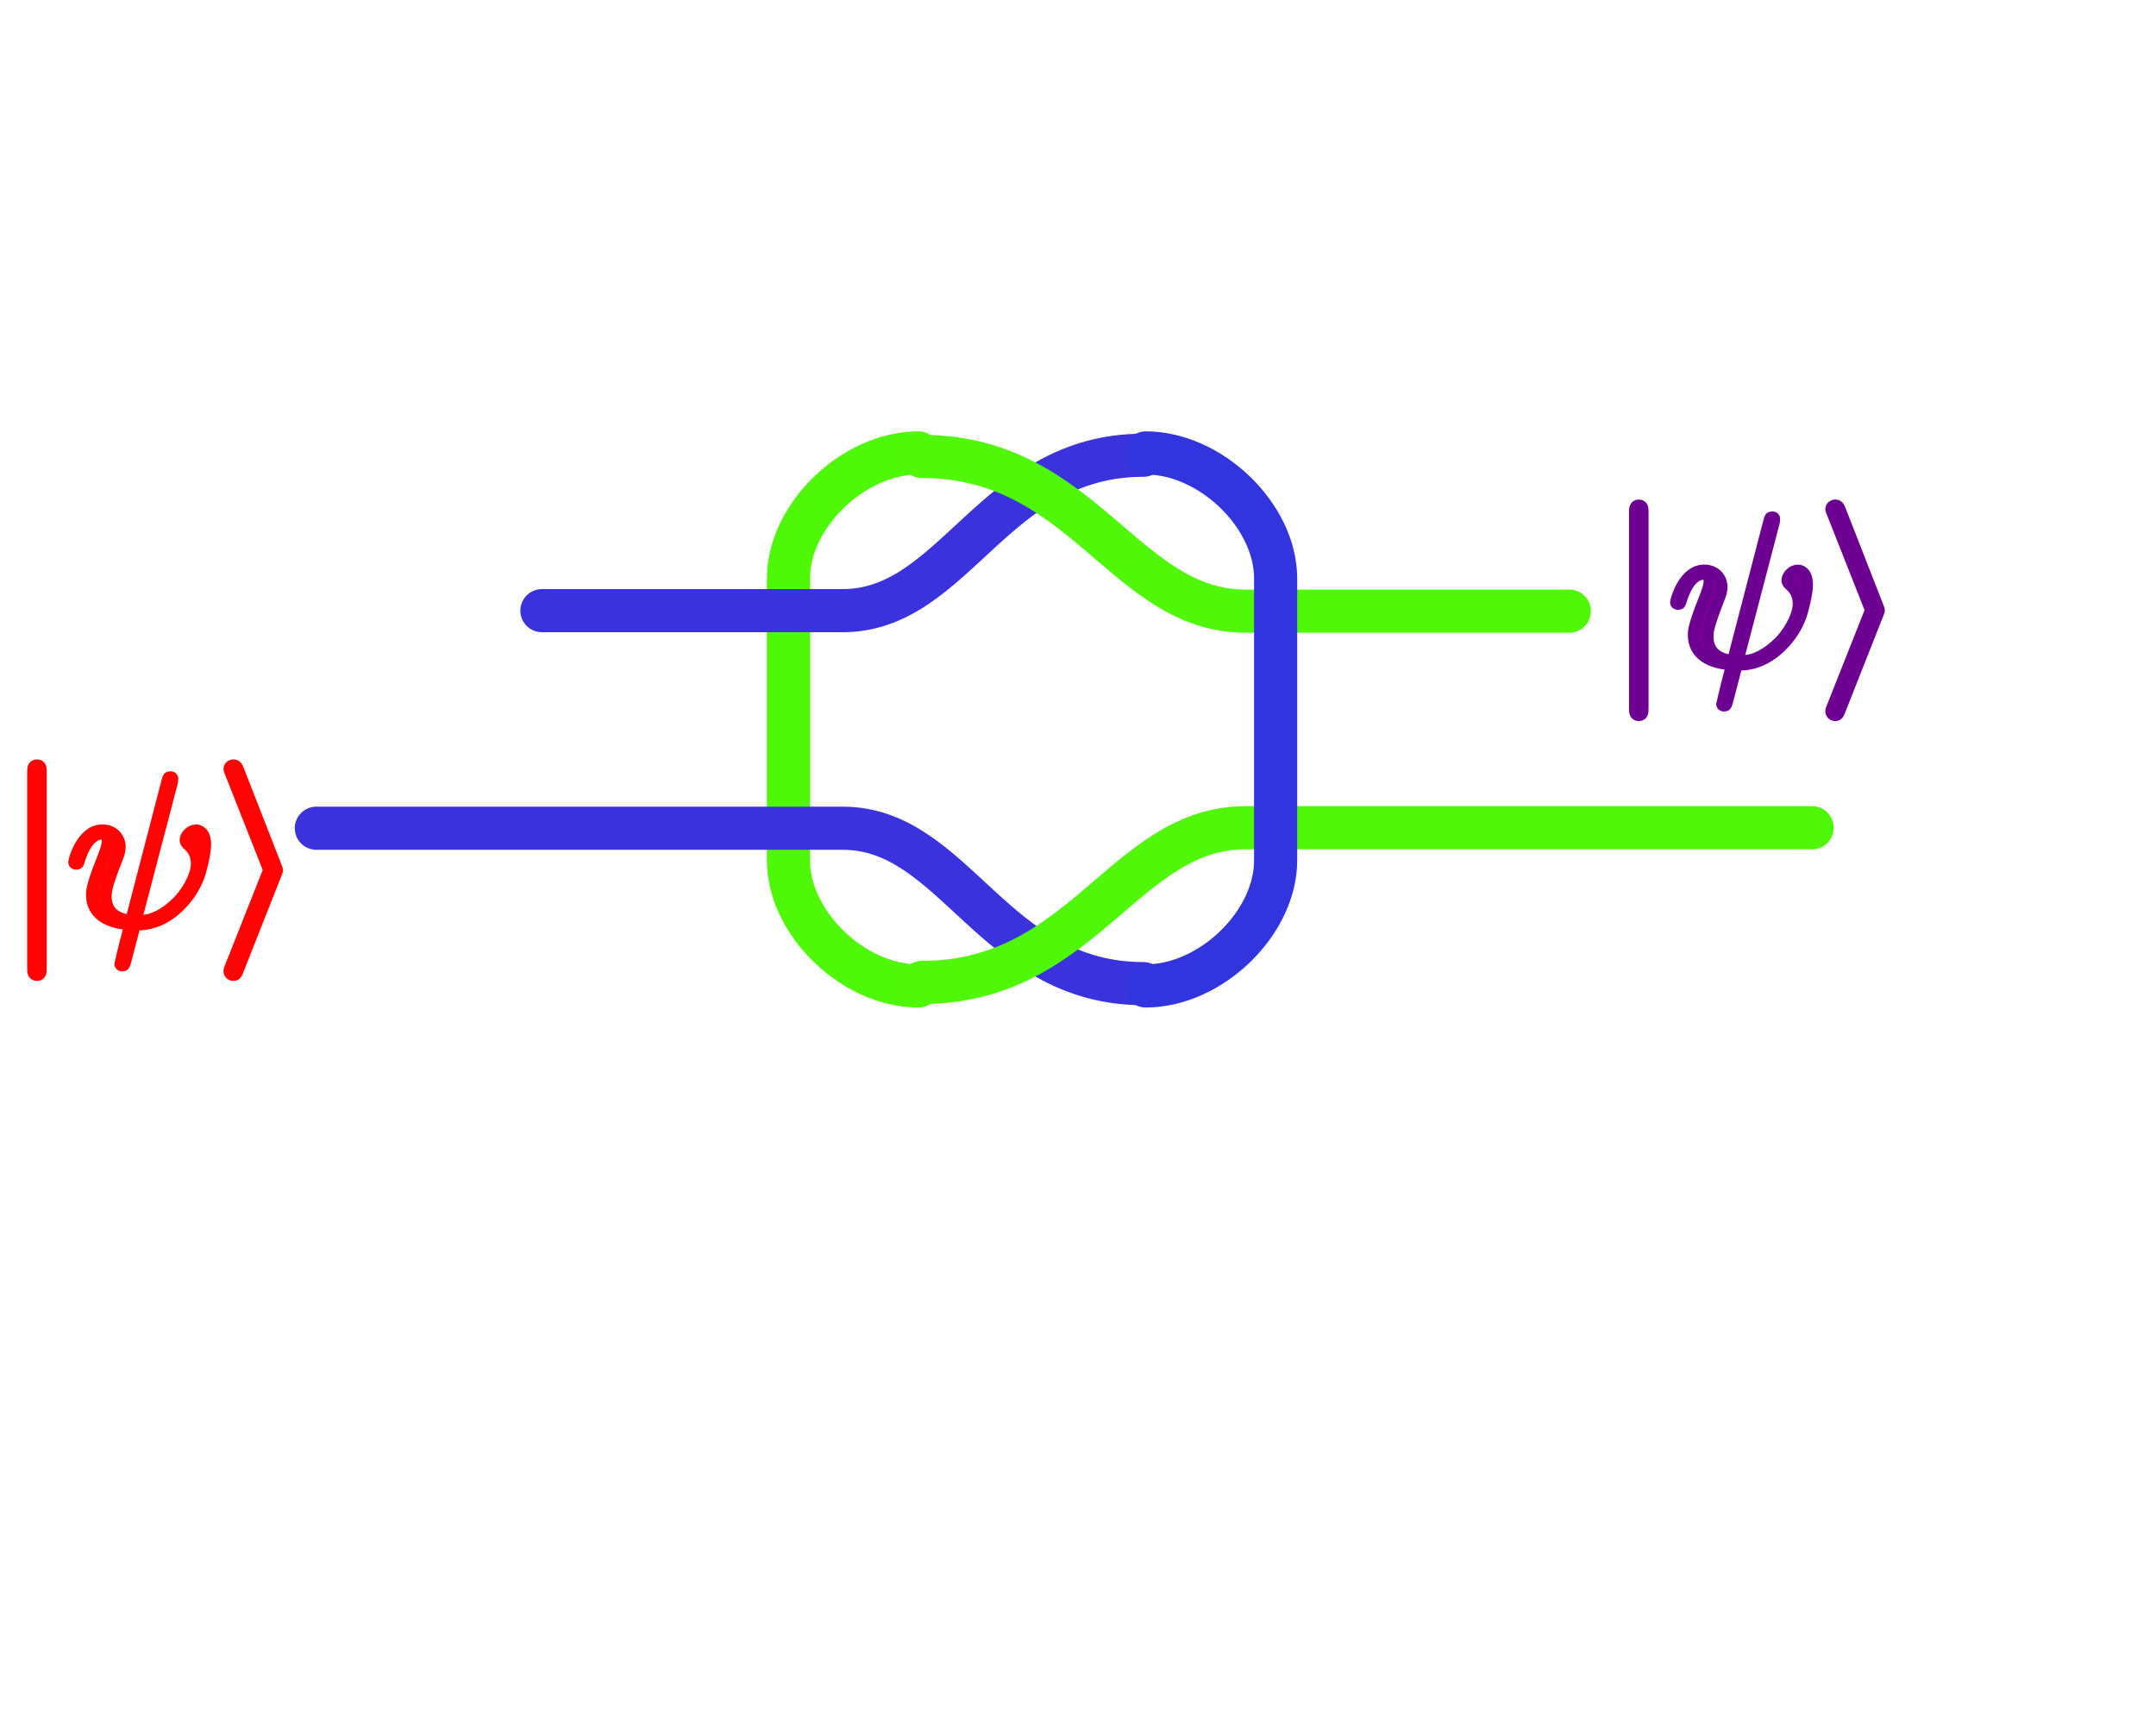
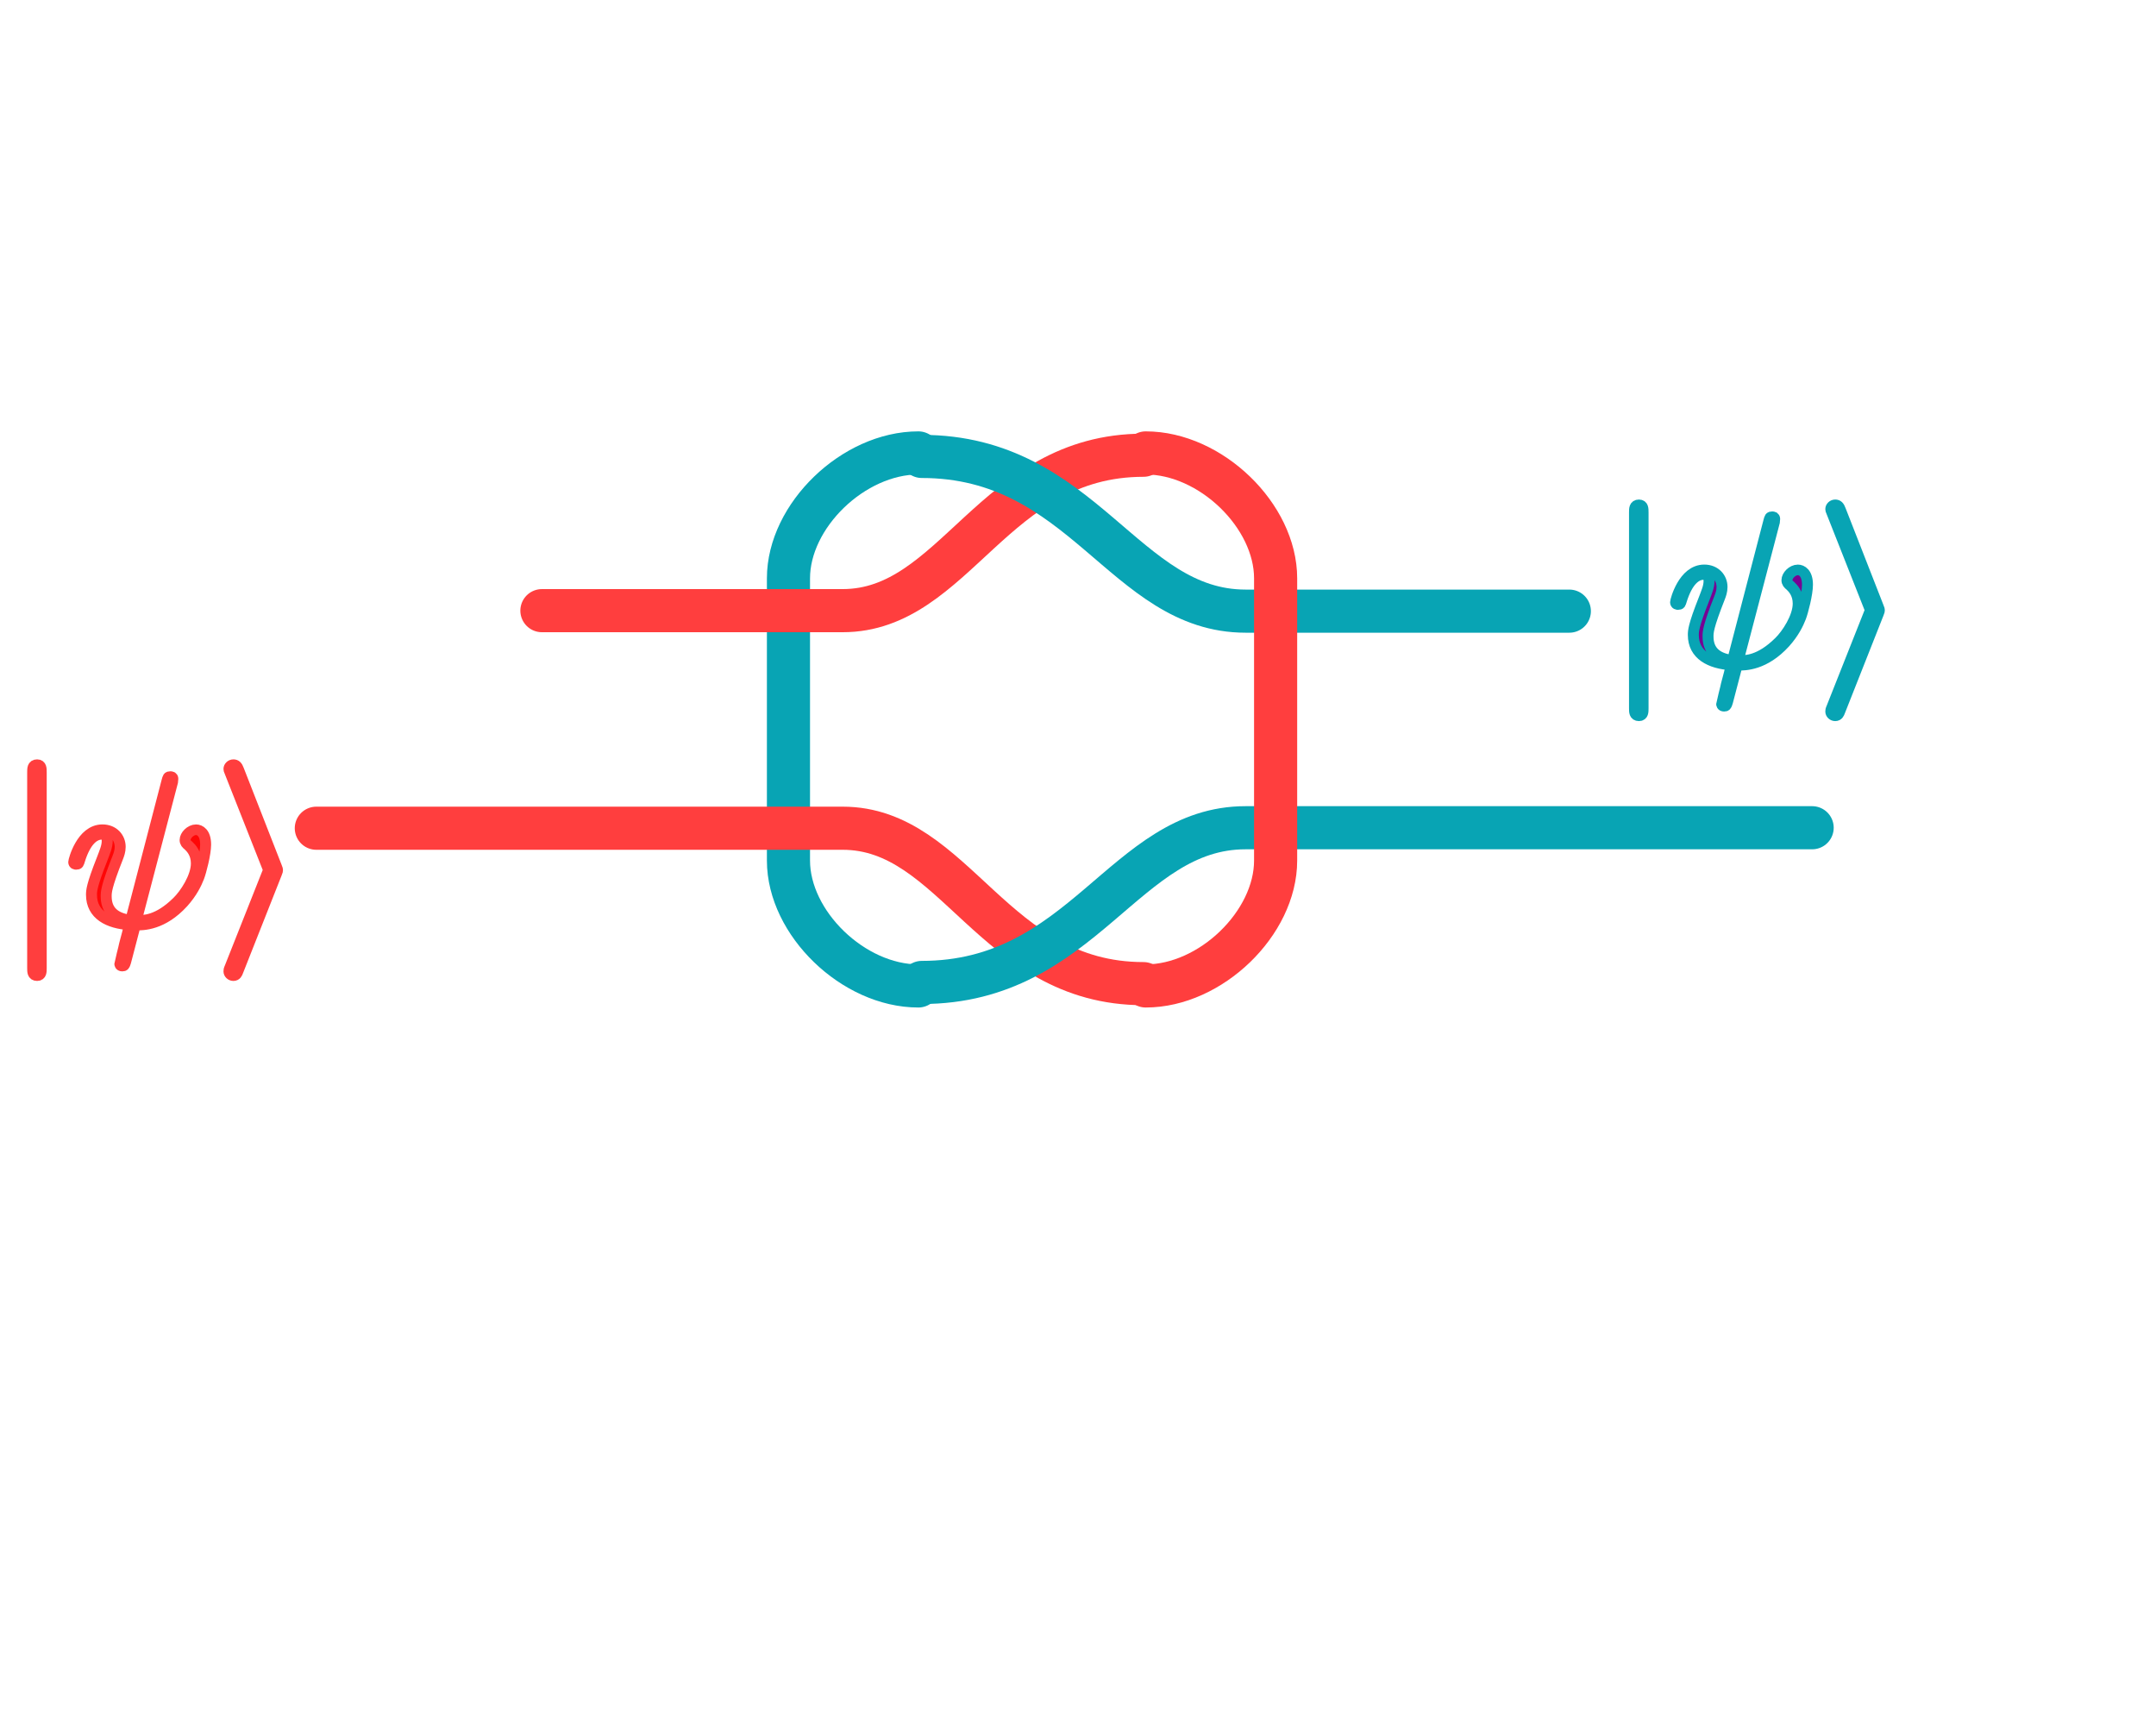
<svg xmlns="http://www.w3.org/2000/svg" version="1.0" width="1000" height="800" id="svg2">
  <defs id="defs4">
    <g id="g5554">
      <g id="g8290">
        <path d="m 4.812,-6.656 c 0,-0.047 0.016,-0.109 0.016,-0.156 0,-0.094 -0.062,-0.109 -0.109,-0.109 -0.109,0 -0.109,0.031 -0.156,0.203 L 2.906,-0.125 c -0.75,-0.094 -1.125,-0.469 -1.125,-1.125 0,-0.203 0,-0.453 0.531,-1.844 0.047,-0.125 0.109,-0.297 0.109,-0.5 0,-0.438 -0.312,-0.812 -0.812,-0.812 -0.953,0 -1.312,1.453 -1.312,1.531 0,0.109 0.094,0.109 0.109,0.109 0.109,0 0.109,-0.031 0.156,-0.188 0.281,-0.938 0.672,-1.234 1.016,-1.234 0.078,0 0.25,0 0.25,0.312 0,0.266 -0.109,0.516 -0.234,0.859 C 1.109,-1.75 1.109,-1.5 1.109,-1.328 1.109,-0.375 1.891,0.031 2.844,0.094 2.766,0.453 2.766,0.469 2.625,1 2.609,1.109 2.406,1.906 2.406,1.938 c 0,0.016 0,0.109 0.109,0.109 0.031,0 0.078,0 0.094,-0.047 0.031,-0.016 0.094,-0.266 0.125,-0.406 l 0.375,-1.484 c 0.375,0 1.25,0 2.188,-1.062 0.406,-0.469 0.609,-0.906 0.719,-1.203 0.094,-0.25 0.312,-1.109 0.312,-1.547 0,-0.562 -0.266,-0.703 -0.438,-0.703 -0.25,0 -0.5,0.266 -0.5,0.484 0,0.125 0.062,0.188 0.156,0.266 0.109,0.109 0.359,0.359 0.359,0.844 0,0.641 -0.516,1.453 -0.875,1.812 -0.875,0.891 -1.516,0.891 -1.875,0.891 z m 0,0" id="path9648" />
      </g>
    </g>
    <g id="g5427">
      <g id="g8016">
        <path d="m 4.812,-6.656 c 0,-0.047 0.016,-0.109 0.016,-0.156 0,-0.094 -0.062,-0.109 -0.109,-0.109 -0.109,0 -0.109,0.031 -0.156,0.203 L 2.906,-0.125 c -0.75,-0.094 -1.125,-0.469 -1.125,-1.125 0,-0.203 0,-0.453 0.531,-1.844 0.047,-0.125 0.109,-0.297 0.109,-0.5 0,-0.438 -0.312,-0.812 -0.812,-0.812 -0.953,0 -1.312,1.453 -1.312,1.531 0,0.109 0.094,0.109 0.109,0.109 0.109,0 0.109,-0.031 0.156,-0.188 0.281,-0.938 0.672,-1.234 1.016,-1.234 0.078,0 0.25,0 0.25,0.312 0,0.266 -0.109,0.516 -0.234,0.859 C 1.109,-1.75 1.109,-1.5 1.109,-1.328 1.109,-0.375 1.891,0.031 2.844,0.094 2.766,0.453 2.766,0.469 2.625,1 2.609,1.109 2.406,1.906 2.406,1.938 c 0,0.016 0,0.109 0.109,0.109 0.031,0 0.078,0 0.094,-0.047 0.031,-0.016 0.094,-0.266 0.125,-0.406 l 0.375,-1.484 c 0.375,0 1.25,0 2.188,-1.062 0.406,-0.469 0.609,-0.906 0.719,-1.203 0.094,-0.25 0.312,-1.109 0.312,-1.547 0,-0.562 -0.266,-0.703 -0.438,-0.703 -0.25,0 -0.5,0.266 -0.5,0.484 0,0.125 0.062,0.188 0.156,0.266 0.109,0.109 0.359,0.359 0.359,0.844 0,0.641 -0.516,1.453 -0.875,1.812 -0.875,0.891 -1.516,0.891 -1.875,0.891 z m 0,0" id="path3213" />
      </g>
    </g>
    <g id="g8841">
      <g id="g3924">
        <path d="m 1.578,-7.125 c 0,-0.172 0,-0.359 -0.188,-0.359 -0.203,0 -0.203,0.188 -0.203,0.359 v 9.266 c 0,0.172 0,0.359 0.203,0.359 0.188,0 0.188,-0.188 0.188,-0.359 z m 0,0" id="path7658" />
      </g>
      <g id="g459">
        <path d="M 2.719,-2.328 C 2.766,-2.438 2.766,-2.469 2.766,-2.5 c 0,-0.016 0,-0.047 -0.047,-0.156 L 0.984,-7.25 c -0.062,-0.172 -0.125,-0.234 -0.234,-0.234 -0.109,0 -0.203,0.094 -0.203,0.203 0,0.031 0,0.047 0.047,0.156 L 2.359,-2.5 0.594,2.109 C 0.547,2.219 0.547,2.25 0.547,2.297 0.547,2.406 0.641,2.5 0.75,2.5 0.875,2.5 0.922,2.391 0.953,2.297 Z m 0,0" id="path2737" />
      </g>
      <g id="g7724">
        <path d="m 4.812,-6.656 c 0,-0.047 0.016,-0.109 0.016,-0.156 0,-0.094 -0.062,-0.109 -0.109,-0.109 -0.109,0 -0.109,0.031 -0.156,0.203 L 2.906,-0.125 c -0.75,-0.094 -1.125,-0.469 -1.125,-1.125 0,-0.203 0,-0.453 0.531,-1.844 0.047,-0.125 0.109,-0.297 0.109,-0.5 0,-0.438 -0.312,-0.812 -0.812,-0.812 -0.953,0 -1.312,1.453 -1.312,1.531 0,0.109 0.094,0.109 0.109,0.109 0.109,0 0.109,-0.031 0.156,-0.188 0.281,-0.938 0.672,-1.234 1.016,-1.234 0.078,0 0.25,0 0.25,0.312 0,0.266 -0.109,0.516 -0.234,0.859 C 1.109,-1.75 1.109,-1.5 1.109,-1.328 1.109,-0.375 1.891,0.031 2.844,0.094 2.766,0.453 2.766,0.469 2.625,1 2.609,1.109 2.406,1.906 2.406,1.938 c 0,0.016 0,0.109 0.109,0.109 0.031,0 0.078,0 0.094,-0.047 0.031,-0.016 0.094,-0.266 0.125,-0.406 l 0.375,-1.484 c 0.375,0 1.25,0 2.188,-1.062 0.406,-0.469 0.609,-0.906 0.719,-1.203 0.094,-0.25 0.312,-1.109 0.312,-1.547 0,-0.562 -0.266,-0.703 -0.438,-0.703 -0.25,0 -0.5,0.266 -0.5,0.484 0,0.125 0.062,0.188 0.156,0.266 0.109,0.109 0.359,0.359 0.359,0.844 0,0.641 -0.516,1.453 -0.875,1.812 -0.875,0.891 -1.516,0.891 -1.875,0.891 z m 0,0" id="path9634" />
      </g>
    </g>
  </defs>
-   <path id="b23" style="fill:none;stroke:#4ff807;stroke-width:20;stroke-linecap:round;stroke-linejoin:round;stroke-opacity:1;stroke-dasharray:none" d="m 425.962,457.25 c -30.127,0 -60.255,-29.082 -60.255,-58.164 V 268.218 c 0,-29.082 30.127,-58.164 60.255,-58.164" />
-   <path id="r14" style="fill:none;stroke:#3932dd;stroke-width:20;stroke-linecap:round;stroke-linejoin:round;stroke-opacity:1;stroke-dasharray:none" d="m 146.718,384.104 h 244.142 c 52.316,0 69.755,72.074 139.51,72.074 m 0,-245.051 c -69.755,0 -87.194,72.074 -139.51,72.074 H 251.35" />
-   <path id="b14" style="fill:none;stroke:#50f708;stroke-width:20;stroke-linecap:round;stroke-linejoin:round;stroke-opacity:1;stroke-dasharray:none" d="M 840.513,383.877 H 577.726 c -56.311,0 -75.082,71.749 -150.164,71.749 m 0,-243.947 c 75.082,0 93.852,71.749 150.164,71.749 h 150.164" />
-   <path id="r23" style="fill:none;stroke:#3235dd;stroke-width:20;stroke-linecap:round;stroke-linejoin:round;stroke-opacity:1;stroke-dasharray:none" d="m 531.408,457.25 c 30.127,0 60.255,-29.082 60.255,-58.164 V 268.218 c 0,-29.082 -30.127,-58.164 -60.255,-58.164" />
+   <path id="b23" style="fill:none;stroke:#08a4b4;stroke-width:20;stroke-linecap:round;stroke-linejoin:round;stroke-opacity:1;stroke-dasharray:none" d="m 425.962,457.25 c -30.127,0 -60.255,-29.082 -60.255,-58.164 V 268.218 c 0,-29.082 30.127,-58.164 60.255,-58.164" />
+   <path id="r14" style="fill:none;stroke:#ff3e3e;stroke-width:20;stroke-linecap:round;stroke-linejoin:round;stroke-opacity:1;stroke-dasharray:none" d="m 146.718,384.104 h 244.142 c 52.316,0 69.755,72.074 139.51,72.074 m 0,-245.051 c -69.755,0 -87.194,72.074 -139.51,72.074 H 251.35" />
+   <path id="b14" style="fill:none;stroke:#08a4b4;stroke-width:20;stroke-linecap:round;stroke-linejoin:round;stroke-opacity:1;stroke-dasharray:none" d="M 840.513,383.877 H 577.726 c -56.311,0 -75.082,71.749 -150.164,71.749 m 0,-243.947 c 75.082,0 93.852,71.749 150.164,71.749 h 150.164" />
+   <path id="r23" style="fill:none;stroke:#ff3e3e;stroke-width:20;stroke-linecap:round;stroke-linejoin:round;stroke-opacity:1;stroke-dasharray:none" d="m 531.408,457.25 c 30.127,0 60.255,-29.082 60.255,-58.164 V 268.218 c 0,-29.082 -30.127,-58.164 -60.255,-58.164" />
  <g transform="matrix(7.60752,0,0,7.349758,15.15884,354.6276)" id="g7" style="fill:#fe0606;fill-opacity:1;stroke:#fe0404;stroke-width:0.669;stroke-dasharray:none;stroke-dashoffset:0;stroke-opacity:1">
    <g fill="#000000" fill-opacity="1" id="g4" transform="matrix(1.33333,0,0,1.33333,-4.24067,-2.64083)" style="fill:#fe0606;fill-opacity:1;stroke:#fe0404;stroke-width:0.502;stroke-dasharray:none;stroke-dashoffset:0;stroke-opacity:1">
      <g id="use3" transform="translate(1.993,9.465)" style="fill:#fe0606;fill-opacity:1;stroke:#fe0404;stroke-width:0.502;stroke-dasharray:none;stroke-dashoffset:0;stroke-opacity:1">
-         <path d="m 1.578,-7.125 c 0,-0.172 0,-0.359 -0.188,-0.359 -0.203,0 -0.203,0.188 -0.203,0.359 v 9.266 c 0,0.172 0,0.359 0.203,0.359 0.188,0 0.188,-0.188 0.188,-0.359 z m 0,0" id="path6" style="fill:#fe0606;fill-opacity:1;stroke:#fe0404;stroke-width:0.502;stroke-dasharray:none;stroke-dashoffset:0;stroke-opacity:1" />
+         <path d="m 1.578,-7.125 c 0,-0.172 0,-0.359 -0.188,-0.359 -0.203,0 -0.203,0.188 -0.203,0.359 v 9.266 c 0,0.172 0,0.359 0.203,0.359 0.188,0 0.188,-0.188 0.188,-0.359 z m 0,0" id="path6" style="fill:#fe0606;fill-opacity:1;stroke:#ff3e3e;stroke-width:0.502;stroke-dasharray:none;stroke-dashoffset:0;stroke-opacity:1" />
      </g>
    </g>
    <g fill="#000000" fill-opacity="1" id="g5" transform="matrix(1.33333,0,0,1.33333,-4.24067,-2.64083)" style="fill:#fe0606;fill-opacity:1;stroke:#fe0404;stroke-width:0.502;stroke-dasharray:none;stroke-dashoffset:0;stroke-opacity:1">
      <g id="use4" transform="translate(4.76061,9.465)" style="fill:#fe0606;fill-opacity:1;stroke:#fe0404;stroke-width:0.502;stroke-dasharray:none;stroke-dashoffset:0;stroke-opacity:1">
-         <path d="m 4.812,-6.656 c 0,-0.047 0.016,-0.109 0.016,-0.156 0,-0.094 -0.062,-0.109 -0.109,-0.109 -0.109,0 -0.109,0.031 -0.156,0.203 L 2.906,-0.125 c -0.75,-0.094 -1.125,-0.469 -1.125,-1.125 0,-0.203 0,-0.453 0.531,-1.844 0.047,-0.125 0.109,-0.297 0.109,-0.5 0,-0.438 -0.312,-0.812 -0.812,-0.812 -0.953,0 -1.312,1.453 -1.312,1.531 0,0.109 0.094,0.109 0.109,0.109 0.109,0 0.109,-0.031 0.156,-0.188 0.281,-0.938 0.672,-1.234 1.016,-1.234 0.078,0 0.25,0 0.25,0.312 0,0.266 -0.109,0.516 -0.234,0.859 C 1.109,-1.75 1.109,-1.5 1.109,-1.328 1.109,-0.375 1.891,0.031 2.844,0.094 2.766,0.453 2.766,0.469 2.625,1 2.609,1.109 2.406,1.906 2.406,1.938 c 0,0.016 0,0.109 0.109,0.109 0.031,0 0.078,0 0.094,-0.047 0.031,-0.016 0.094,-0.266 0.125,-0.406 l 0.375,-1.484 c 0.375,0 1.25,0 2.188,-1.062 0.406,-0.469 0.609,-0.906 0.719,-1.203 0.094,-0.25 0.312,-1.109 0.312,-1.547 0,-0.562 -0.266,-0.703 -0.438,-0.703 -0.25,0 -0.5,0.266 -0.5,0.484 0,0.125 0.062,0.188 0.156,0.266 0.109,0.109 0.359,0.359 0.359,0.844 0,0.641 -0.516,1.453 -0.875,1.812 -0.875,0.891 -1.516,0.891 -1.875,0.891 z m 0,0" id="path7" style="fill:#fe0606;fill-opacity:1;stroke:#fe0404;stroke-width:0.502;stroke-dasharray:none;stroke-dashoffset:0;stroke-opacity:1" />
+         <path d="m 4.812,-6.656 c 0,-0.047 0.016,-0.109 0.016,-0.156 0,-0.094 -0.062,-0.109 -0.109,-0.109 -0.109,0 -0.109,0.031 -0.156,0.203 L 2.906,-0.125 c -0.75,-0.094 -1.125,-0.469 -1.125,-1.125 0,-0.203 0,-0.453 0.531,-1.844 0.047,-0.125 0.109,-0.297 0.109,-0.5 0,-0.438 -0.312,-0.812 -0.812,-0.812 -0.953,0 -1.312,1.453 -1.312,1.531 0,0.109 0.094,0.109 0.109,0.109 0.109,0 0.109,-0.031 0.156,-0.188 0.281,-0.938 0.672,-1.234 1.016,-1.234 0.078,0 0.25,0 0.25,0.312 0,0.266 -0.109,0.516 -0.234,0.859 C 1.109,-1.75 1.109,-1.5 1.109,-1.328 1.109,-0.375 1.891,0.031 2.844,0.094 2.766,0.453 2.766,0.469 2.625,1 2.609,1.109 2.406,1.906 2.406,1.938 c 0,0.016 0,0.109 0.109,0.109 0.031,0 0.078,0 0.094,-0.047 0.031,-0.016 0.094,-0.266 0.125,-0.406 l 0.375,-1.484 c 0.375,0 1.25,0 2.188,-1.062 0.406,-0.469 0.609,-0.906 0.719,-1.203 0.094,-0.25 0.312,-1.109 0.312,-1.547 0,-0.562 -0.266,-0.703 -0.438,-0.703 -0.25,0 -0.5,0.266 -0.5,0.484 0,0.125 0.062,0.188 0.156,0.266 0.109,0.109 0.359,0.359 0.359,0.844 0,0.641 -0.516,1.453 -0.875,1.812 -0.875,0.891 -1.516,0.891 -1.875,0.891 z m 0,0" id="path7" style="fill:#fe0606;fill-opacity:1;stroke:#ff3e3e;stroke-width:0.502;stroke-dasharray:none;stroke-dashoffset:0;stroke-opacity:1" />
      </g>
    </g>
    <g fill="#000000" fill-opacity="1" id="g6" transform="matrix(1.33333,0,0,1.33333,-4.24067,-2.64083)" style="fill:#fe0606;fill-opacity:1;stroke:#fe0404;stroke-width:0.502;stroke-dasharray:none;stroke-dashoffset:0;stroke-opacity:1">
      <g id="use5" transform="translate(11.6089,9.465)" style="fill:#fe0606;fill-opacity:1;stroke:#fe0404;stroke-width:0.502;stroke-dasharray:none;stroke-dashoffset:0;stroke-opacity:1">
-         <path d="M 2.719,-2.328 C 2.766,-2.438 2.766,-2.469 2.766,-2.5 c 0,-0.016 0,-0.047 -0.047,-0.156 L 0.984,-7.25 c -0.062,-0.172 -0.125,-0.234 -0.234,-0.234 -0.109,0 -0.203,0.094 -0.203,0.203 0,0.031 0,0.047 0.047,0.156 L 2.359,-2.5 0.594,2.109 C 0.547,2.219 0.547,2.25 0.547,2.297 0.547,2.406 0.641,2.5 0.75,2.5 0.875,2.5 0.922,2.391 0.953,2.297 Z m 0,0" id="path8" style="fill:#fe0606;fill-opacity:1;stroke:#fe0404;stroke-width:0.502;stroke-dasharray:none;stroke-dashoffset:0;stroke-opacity:1" />
+         <path d="M 2.719,-2.328 C 2.766,-2.438 2.766,-2.469 2.766,-2.5 c 0,-0.016 0,-0.047 -0.047,-0.156 L 0.984,-7.25 c -0.062,-0.172 -0.125,-0.234 -0.234,-0.234 -0.109,0 -0.203,0.094 -0.203,0.203 0,0.031 0,0.047 0.047,0.156 L 2.359,-2.5 0.594,2.109 C 0.547,2.219 0.547,2.25 0.547,2.297 0.547,2.406 0.641,2.5 0.75,2.5 0.875,2.5 0.922,2.391 0.953,2.297 Z m 0,0" id="path8" style="fill:#fe0606;fill-opacity:1;stroke:#ff3e3e;stroke-width:0.502;stroke-dasharray:none;stroke-dashoffset:0;stroke-opacity:1" />
      </g>
    </g>
  </g>
  <g transform="matrix(7.60752,0,0,7.349758,758.1259,234.1213)" id="g7-9" style="fill:#760193;fill-opacity:1;stroke:#6c0192;stroke-width:0.669;stroke-dasharray:none;stroke-dashoffset:0;stroke-opacity:1">
    <g fill="#000000" fill-opacity="1" id="g4-3" transform="matrix(1.33333,0,0,1.33333,-4.24067,-2.64083)" style="fill:#760193;fill-opacity:1;stroke:#6c0192;stroke-width:0.502;stroke-dasharray:none;stroke-dashoffset:0;stroke-opacity:1">
      <g id="use3-6" transform="translate(1.993,9.465)" style="fill:#760193;fill-opacity:1;stroke:#6c0192;stroke-width:0.502;stroke-dasharray:none;stroke-dashoffset:0;stroke-opacity:1">
-         <path d="m 1.578,-7.125 c 0,-0.172 0,-0.359 -0.188,-0.359 -0.203,0 -0.203,0.188 -0.203,0.359 v 9.266 c 0,0.172 0,0.359 0.203,0.359 0.188,0 0.188,-0.188 0.188,-0.359 z m 0,0" id="path6-0" style="fill:#760193;fill-opacity:1;stroke:#6c0192;stroke-width:0.502;stroke-dasharray:none;stroke-dashoffset:0;stroke-opacity:1" />
+         <path d="m 1.578,-7.125 c 0,-0.172 0,-0.359 -0.188,-0.359 -0.203,0 -0.203,0.188 -0.203,0.359 v 9.266 c 0,0.172 0,0.359 0.203,0.359 0.188,0 0.188,-0.188 0.188,-0.359 z m 0,0" id="path6-0" style="fill:#760193;fill-opacity:1;stroke:#08a4b4;stroke-width:0.502;stroke-dasharray:none;stroke-dashoffset:0;stroke-opacity:1" />
      </g>
    </g>
    <g fill="#000000" fill-opacity="1" id="g5-6" transform="matrix(1.33333,0,0,1.33333,-4.24067,-2.64083)" style="fill:#760193;fill-opacity:1;stroke:#6c0192;stroke-width:0.502;stroke-dasharray:none;stroke-dashoffset:0;stroke-opacity:1">
      <g id="use4-2" transform="translate(4.76061,9.465)" style="fill:#760193;fill-opacity:1;stroke:#6c0192;stroke-width:0.502;stroke-dasharray:none;stroke-dashoffset:0;stroke-opacity:1">
-         <path d="m 4.812,-6.656 c 0,-0.047 0.016,-0.109 0.016,-0.156 0,-0.094 -0.062,-0.109 -0.109,-0.109 -0.109,0 -0.109,0.031 -0.156,0.203 L 2.906,-0.125 c -0.75,-0.094 -1.125,-0.469 -1.125,-1.125 0,-0.203 0,-0.453 0.531,-1.844 0.047,-0.125 0.109,-0.297 0.109,-0.5 0,-0.438 -0.312,-0.812 -0.812,-0.812 -0.953,0 -1.312,1.453 -1.312,1.531 0,0.109 0.094,0.109 0.109,0.109 0.109,0 0.109,-0.031 0.156,-0.188 0.281,-0.938 0.672,-1.234 1.016,-1.234 0.078,0 0.25,0 0.25,0.312 0,0.266 -0.109,0.516 -0.234,0.859 C 1.109,-1.75 1.109,-1.5 1.109,-1.328 1.109,-0.375 1.891,0.031 2.844,0.094 2.766,0.453 2.766,0.469 2.625,1 2.609,1.109 2.406,1.906 2.406,1.938 c 0,0.016 0,0.109 0.109,0.109 0.031,0 0.078,0 0.094,-0.047 0.031,-0.016 0.094,-0.266 0.125,-0.406 l 0.375,-1.484 c 0.375,0 1.25,0 2.188,-1.062 0.406,-0.469 0.609,-0.906 0.719,-1.203 0.094,-0.25 0.312,-1.109 0.312,-1.547 0,-0.562 -0.266,-0.703 -0.438,-0.703 -0.25,0 -0.5,0.266 -0.5,0.484 0,0.125 0.062,0.188 0.156,0.266 0.109,0.109 0.359,0.359 0.359,0.844 0,0.641 -0.516,1.453 -0.875,1.812 -0.875,0.891 -1.516,0.891 -1.875,0.891 z m 0,0" id="path7-6" style="fill:#760193;fill-opacity:1;stroke:#6c0192;stroke-width:0.502;stroke-dasharray:none;stroke-dashoffset:0;stroke-opacity:1" />
+         <path d="m 4.812,-6.656 c 0,-0.047 0.016,-0.109 0.016,-0.156 0,-0.094 -0.062,-0.109 -0.109,-0.109 -0.109,0 -0.109,0.031 -0.156,0.203 L 2.906,-0.125 c -0.75,-0.094 -1.125,-0.469 -1.125,-1.125 0,-0.203 0,-0.453 0.531,-1.844 0.047,-0.125 0.109,-0.297 0.109,-0.5 0,-0.438 -0.312,-0.812 -0.812,-0.812 -0.953,0 -1.312,1.453 -1.312,1.531 0,0.109 0.094,0.109 0.109,0.109 0.109,0 0.109,-0.031 0.156,-0.188 0.281,-0.938 0.672,-1.234 1.016,-1.234 0.078,0 0.25,0 0.25,0.312 0,0.266 -0.109,0.516 -0.234,0.859 C 1.109,-1.75 1.109,-1.5 1.109,-1.328 1.109,-0.375 1.891,0.031 2.844,0.094 2.766,0.453 2.766,0.469 2.625,1 2.609,1.109 2.406,1.906 2.406,1.938 c 0,0.016 0,0.109 0.109,0.109 0.031,0 0.078,0 0.094,-0.047 0.031,-0.016 0.094,-0.266 0.125,-0.406 l 0.375,-1.484 c 0.375,0 1.25,0 2.188,-1.062 0.406,-0.469 0.609,-0.906 0.719,-1.203 0.094,-0.25 0.312,-1.109 0.312,-1.547 0,-0.562 -0.266,-0.703 -0.438,-0.703 -0.25,0 -0.5,0.266 -0.5,0.484 0,0.125 0.062,0.188 0.156,0.266 0.109,0.109 0.359,0.359 0.359,0.844 0,0.641 -0.516,1.453 -0.875,1.812 -0.875,0.891 -1.516,0.891 -1.875,0.891 z m 0,0" id="path7-6" style="fill:#760193;fill-opacity:1;stroke:#08a4b4;stroke-width:0.502;stroke-dasharray:none;stroke-dashoffset:0;stroke-opacity:1" />
      </g>
    </g>
    <g fill="#000000" fill-opacity="1" id="g6-1" transform="matrix(1.33333,0,0,1.33333,-4.24067,-2.64083)" style="fill:#760193;fill-opacity:1;stroke:#6c0192;stroke-width:0.502;stroke-dasharray:none;stroke-dashoffset:0;stroke-opacity:1">
      <g id="use5-8" transform="translate(11.6089,9.465)" style="fill:#760193;fill-opacity:1;stroke:#6c0192;stroke-width:0.502;stroke-dasharray:none;stroke-dashoffset:0;stroke-opacity:1">
-         <path d="M 2.719,-2.328 C 2.766,-2.438 2.766,-2.469 2.766,-2.5 c 0,-0.016 0,-0.047 -0.047,-0.156 L 0.984,-7.25 c -0.062,-0.172 -0.125,-0.234 -0.234,-0.234 -0.109,0 -0.203,0.094 -0.203,0.203 0,0.031 0,0.047 0.047,0.156 L 2.359,-2.5 0.594,2.109 C 0.547,2.219 0.547,2.25 0.547,2.297 0.547,2.406 0.641,2.5 0.75,2.5 0.875,2.5 0.922,2.391 0.953,2.297 Z m 0,0" id="path8-7" style="fill:#760193;fill-opacity:1;stroke:#6c0192;stroke-width:0.502;stroke-dasharray:none;stroke-dashoffset:0;stroke-opacity:1" />
+         <path d="M 2.719,-2.328 C 2.766,-2.438 2.766,-2.469 2.766,-2.5 c 0,-0.016 0,-0.047 -0.047,-0.156 L 0.984,-7.25 c -0.062,-0.172 -0.125,-0.234 -0.234,-0.234 -0.109,0 -0.203,0.094 -0.203,0.203 0,0.031 0,0.047 0.047,0.156 L 2.359,-2.5 0.594,2.109 C 0.547,2.219 0.547,2.25 0.547,2.297 0.547,2.406 0.641,2.5 0.75,2.5 0.875,2.5 0.922,2.391 0.953,2.297 Z m 0,0" id="path8-7" style="fill:#760193;fill-opacity:1;stroke:#08a4b4;stroke-width:0.502;stroke-dasharray:none;stroke-dashoffset:0;stroke-opacity:1" />
      </g>
    </g>
  </g>
</svg>
